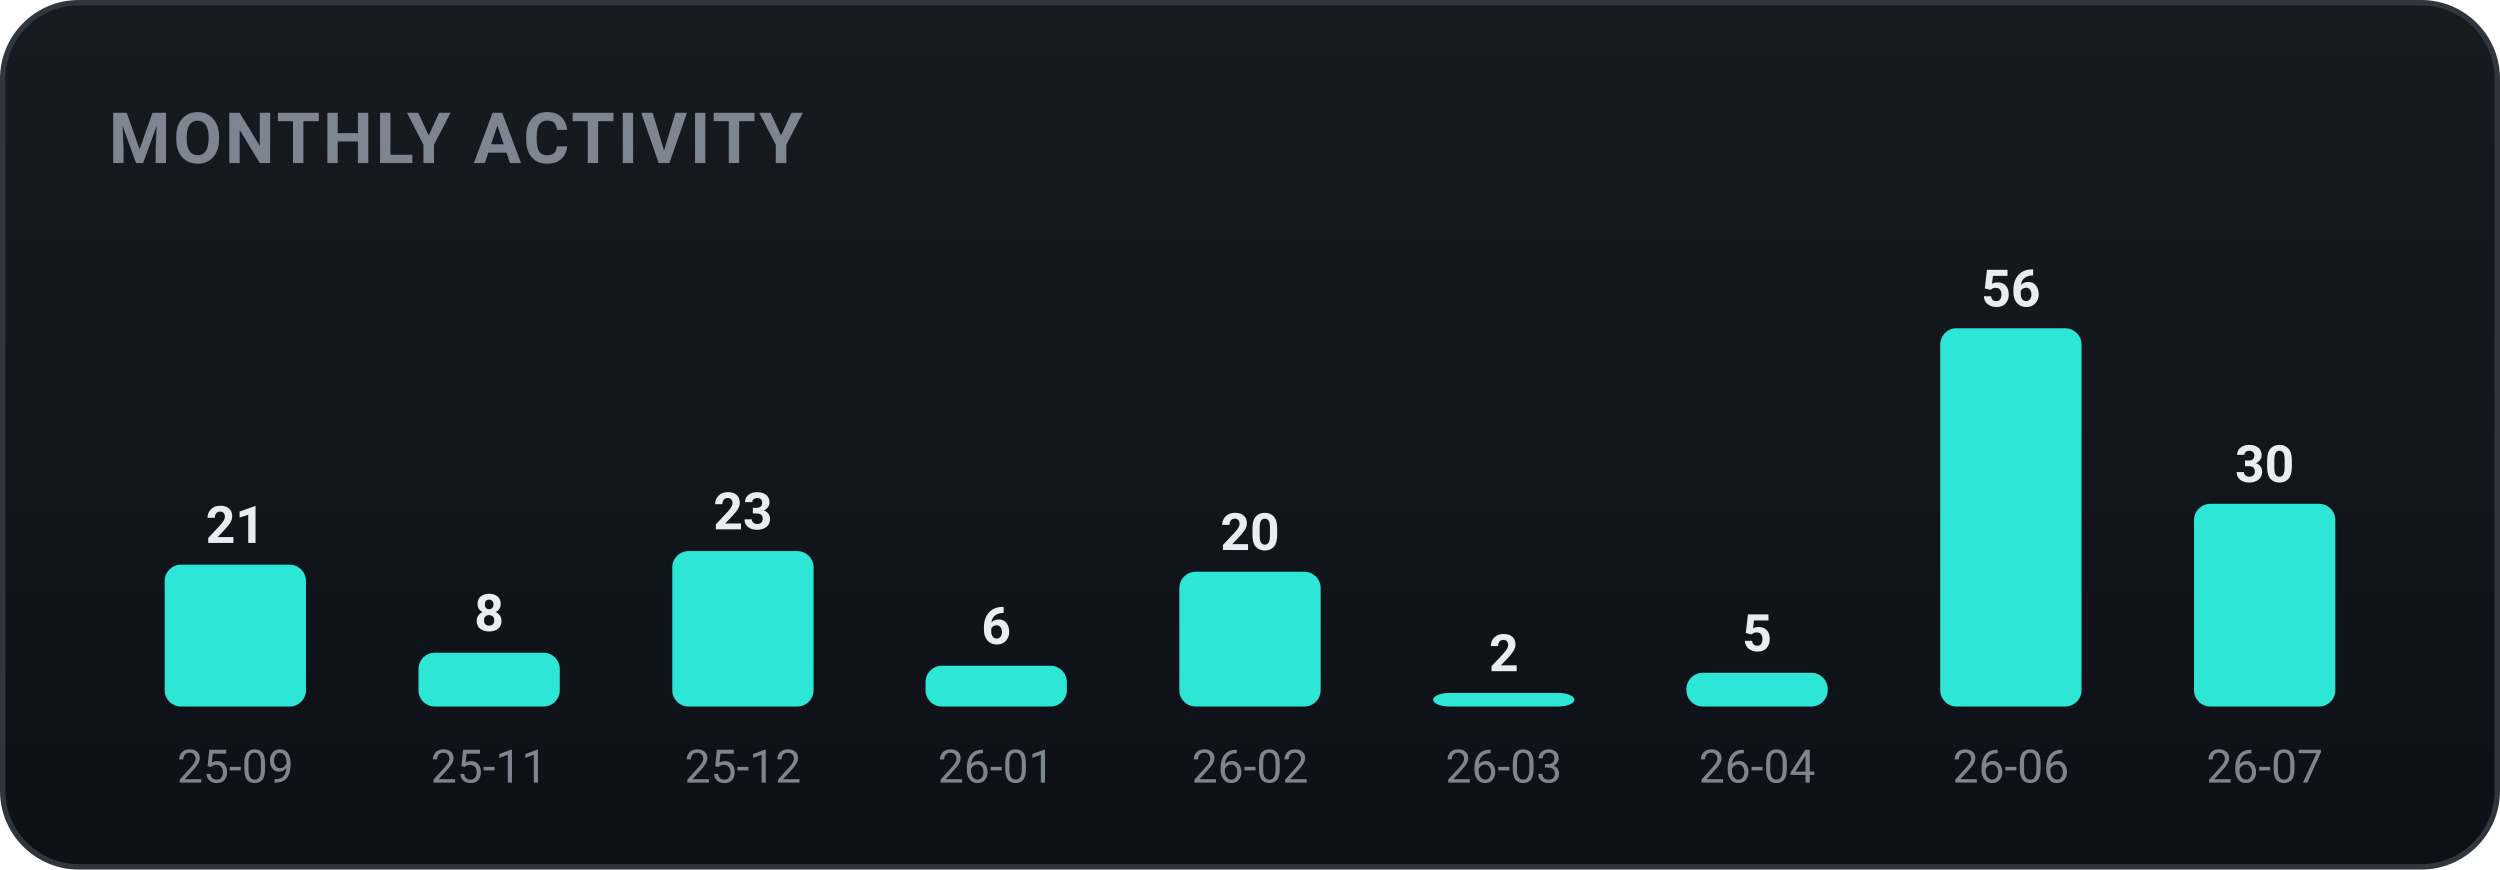
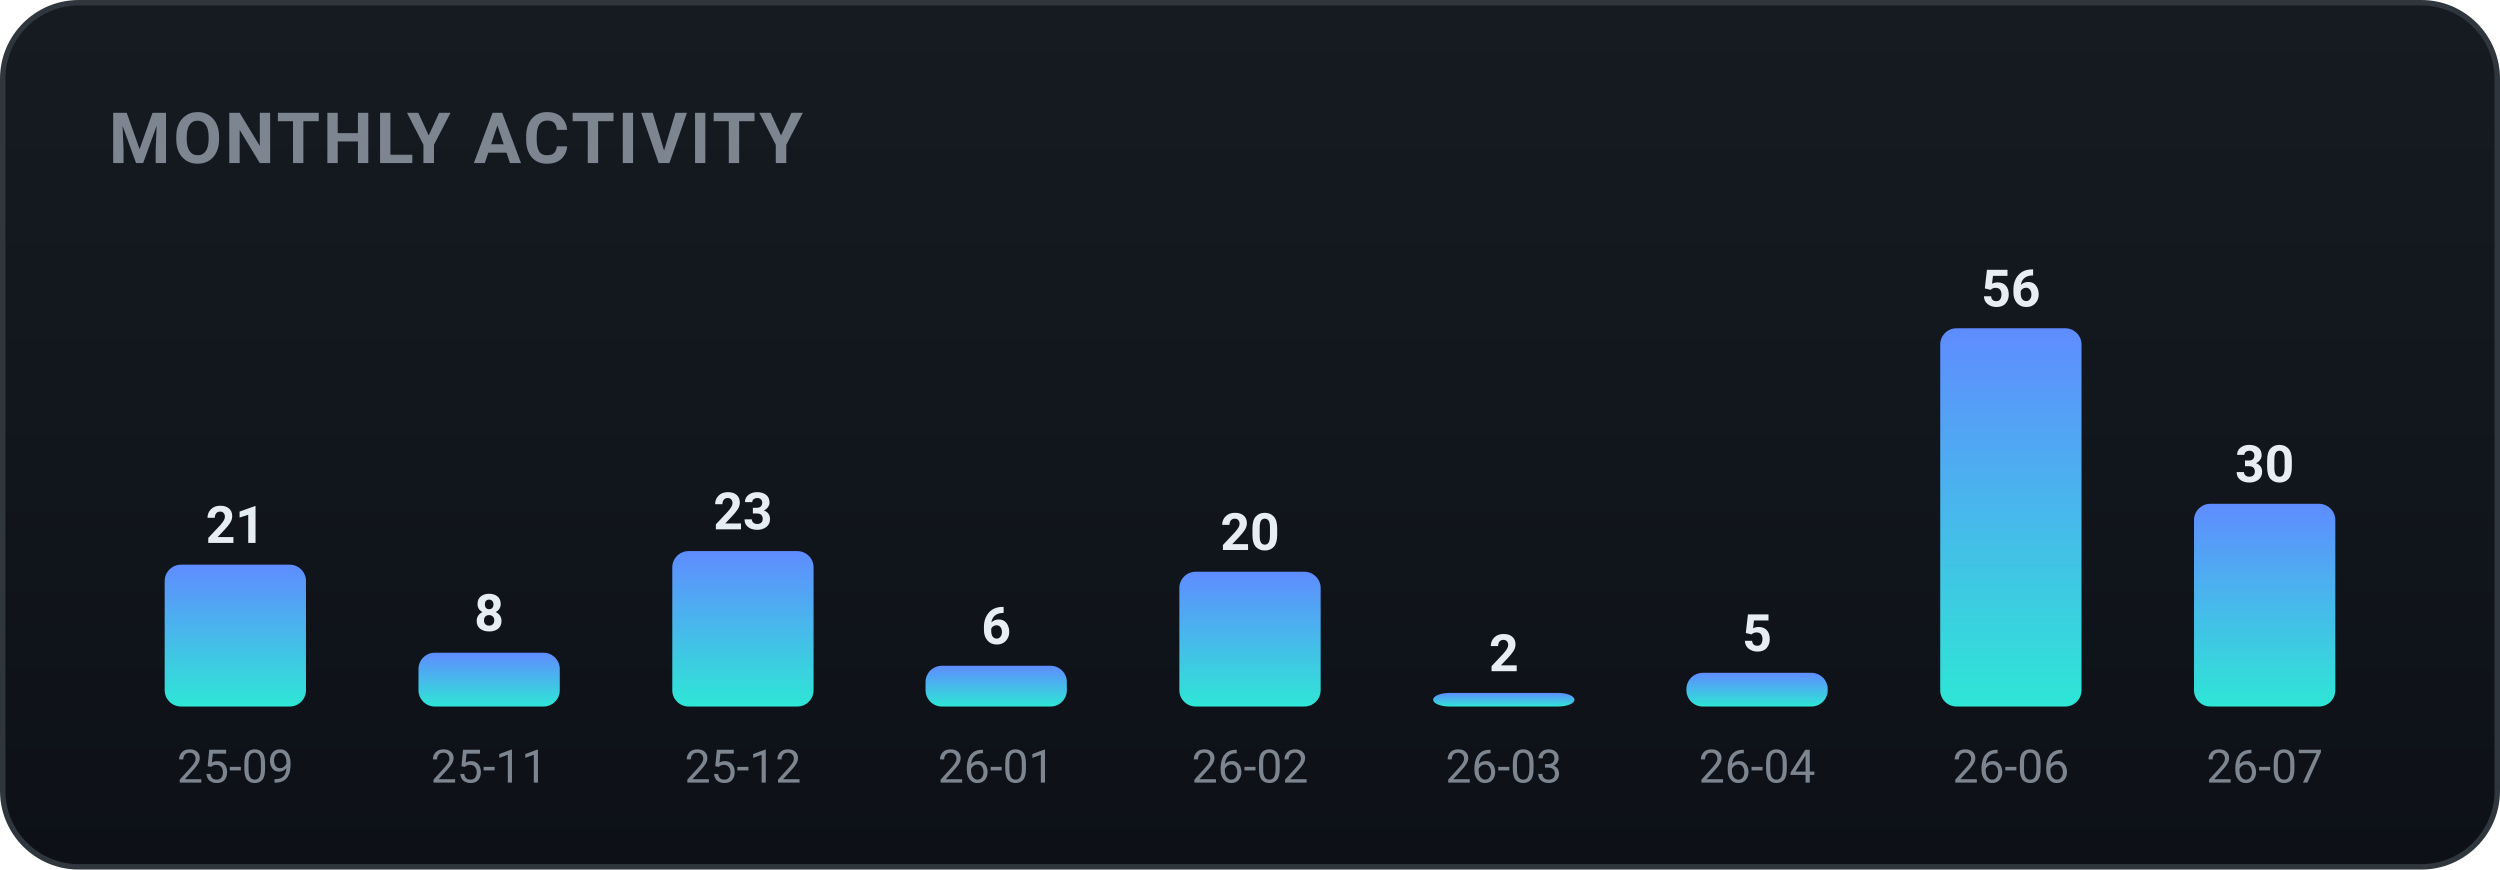
<svg xmlns="http://www.w3.org/2000/svg" width="460" height="160" viewBox="0 0 460 160" role="img" font-family="-apple-system,BlinkMacSystemFont,'Segoe UI',Roboto,'Apple SD Gothic Neo','Malgun Gothic',sans-serif">
  <defs>
    <linearGradient id="bgg" x1="0" y1="0" x2="0" y2="1">
      <stop offset="0" stop-color="#161b22" />
      <stop offset="1" stop-color="#0d1117" />
    </linearGradient>
+     <linearGradient id="monthly-gradient" x1="0" y1="0" x2="0" y2="1">
+       <stop offset="0%" stop-color="#5f8cff" />
+       <stop offset="100%" stop-color="#2ee6d6" />
+     </linearGradient>
  </defs>
  <rect x="0.5" y="0.5" width="459" height="159" rx="14" fill="url(#bgg)" stroke="#30363d" />
  <text x="20" y="30" font-family="-apple-system,BlinkMacSystemFont,'Segoe UI',Roboto,'Apple SD Gothic Neo','Malgun Gothic',sans-serif" font-size="13" font-weight="700" fill="#7d8590" letter-spacing="0.5">MONTHLY ACTIVITY</text>
-   <rect x="30.3" y="103.9" width="26.0" height="26.1" rx="3" fill="#2ee6d6" />
+   <rect x="30.3" y="103.9" width="26.0" height="26.1" rx="3" fill="url(#monthly-gradient)" />
  <text x="43.3" y="99.9" text-anchor="middle" font-size="9.5" font-weight="700" fill="#e6edf3">21</text>
  <text x="43.3" y="144.0" text-anchor="middle" font-size="8.5" fill="#7d8590">25-09</text>
-   <rect x="77.0" y="120.1" width="26.0" height="9.9" rx="3" fill="#2ee6d6" />
+   <rect x="77.0" y="120.1" width="26.0" height="9.9" rx="3" fill="url(#monthly-gradient)" />
  <text x="90.0" y="116.1" text-anchor="middle" font-size="9.5" font-weight="700" fill="#e6edf3">8</text>
  <text x="90.0" y="144.0" text-anchor="middle" font-size="8.5" fill="#7d8590">25-11</text>
-   <rect x="123.7" y="101.4" width="26.0" height="28.6" rx="3" fill="#2ee6d6" />
+   <rect x="123.7" y="101.4" width="26.0" height="28.6" rx="3" fill="url(#monthly-gradient)" />
  <text x="136.7" y="97.4" text-anchor="middle" font-size="9.5" font-weight="700" fill="#e6edf3">23</text>
  <text x="136.7" y="144.0" text-anchor="middle" font-size="8.5" fill="#7d8590">25-12</text>
-   <rect x="170.3" y="122.5" width="26.0" height="7.5" rx="3" fill="#2ee6d6" />
+   <rect x="170.3" y="122.5" width="26.0" height="7.5" rx="3" fill="url(#monthly-gradient)" />
  <text x="183.3" y="118.5" text-anchor="middle" font-size="9.5" font-weight="700" fill="#e6edf3">6</text>
  <text x="183.3" y="144.0" text-anchor="middle" font-size="8.5" fill="#7d8590">26-01</text>
-   <rect x="217.0" y="105.2" width="26.0" height="24.8" rx="3" fill="#2ee6d6" />
+   <rect x="217.0" y="105.2" width="26.0" height="24.8" rx="3" fill="url(#monthly-gradient)" />
  <text x="230.0" y="101.2" text-anchor="middle" font-size="9.5" font-weight="700" fill="#e6edf3">20</text>
  <text x="230.0" y="144.0" text-anchor="middle" font-size="8.5" fill="#7d8590">26-02</text>
-   <rect x="263.7" y="127.5" width="26.0" height="2.5" rx="3" fill="#2ee6d6" />
+   <rect x="263.7" y="127.5" width="26.0" height="2.5" rx="3" fill="url(#monthly-gradient)" />
  <text x="276.7" y="123.5" text-anchor="middle" font-size="9.5" font-weight="700" fill="#e6edf3">2</text>
  <text x="276.7" y="144.0" text-anchor="middle" font-size="8.5" fill="#7d8590">26-03</text>
-   <rect x="310.3" y="123.8" width="26.0" height="6.2" rx="3" fill="#2ee6d6" />
+   <rect x="310.3" y="123.8" width="26.0" height="6.2" rx="3" fill="url(#monthly-gradient)" />
  <text x="323.3" y="119.8" text-anchor="middle" font-size="9.5" font-weight="700" fill="#e6edf3">5</text>
  <text x="323.3" y="144.0" text-anchor="middle" font-size="8.5" fill="#7d8590">26-04</text>
-   <rect x="357.0" y="60.4" width="26.0" height="69.6" rx="3" fill="#2ee6d6" />
+   <rect x="357.0" y="60.4" width="26.0" height="69.6" rx="3" fill="url(#monthly-gradient)" />
  <text x="370.0" y="56.4" text-anchor="middle" font-size="9.5" font-weight="700" fill="#e6edf3">56</text>
  <text x="370.0" y="144.0" text-anchor="middle" font-size="8.5" fill="#7d8590">26-06</text>
-   <rect x="403.7" y="92.7" width="26.0" height="37.3" rx="3" fill="#2ee6d6" />
+   <rect x="403.7" y="92.7" width="26.0" height="37.3" rx="3" fill="url(#monthly-gradient)" />
  <text x="416.7" y="88.7" text-anchor="middle" font-size="9.5" font-weight="700" fill="#e6edf3">30</text>
  <text x="416.7" y="144.0" text-anchor="middle" font-size="8.5" fill="#7d8590">26-07</text>
</svg>
